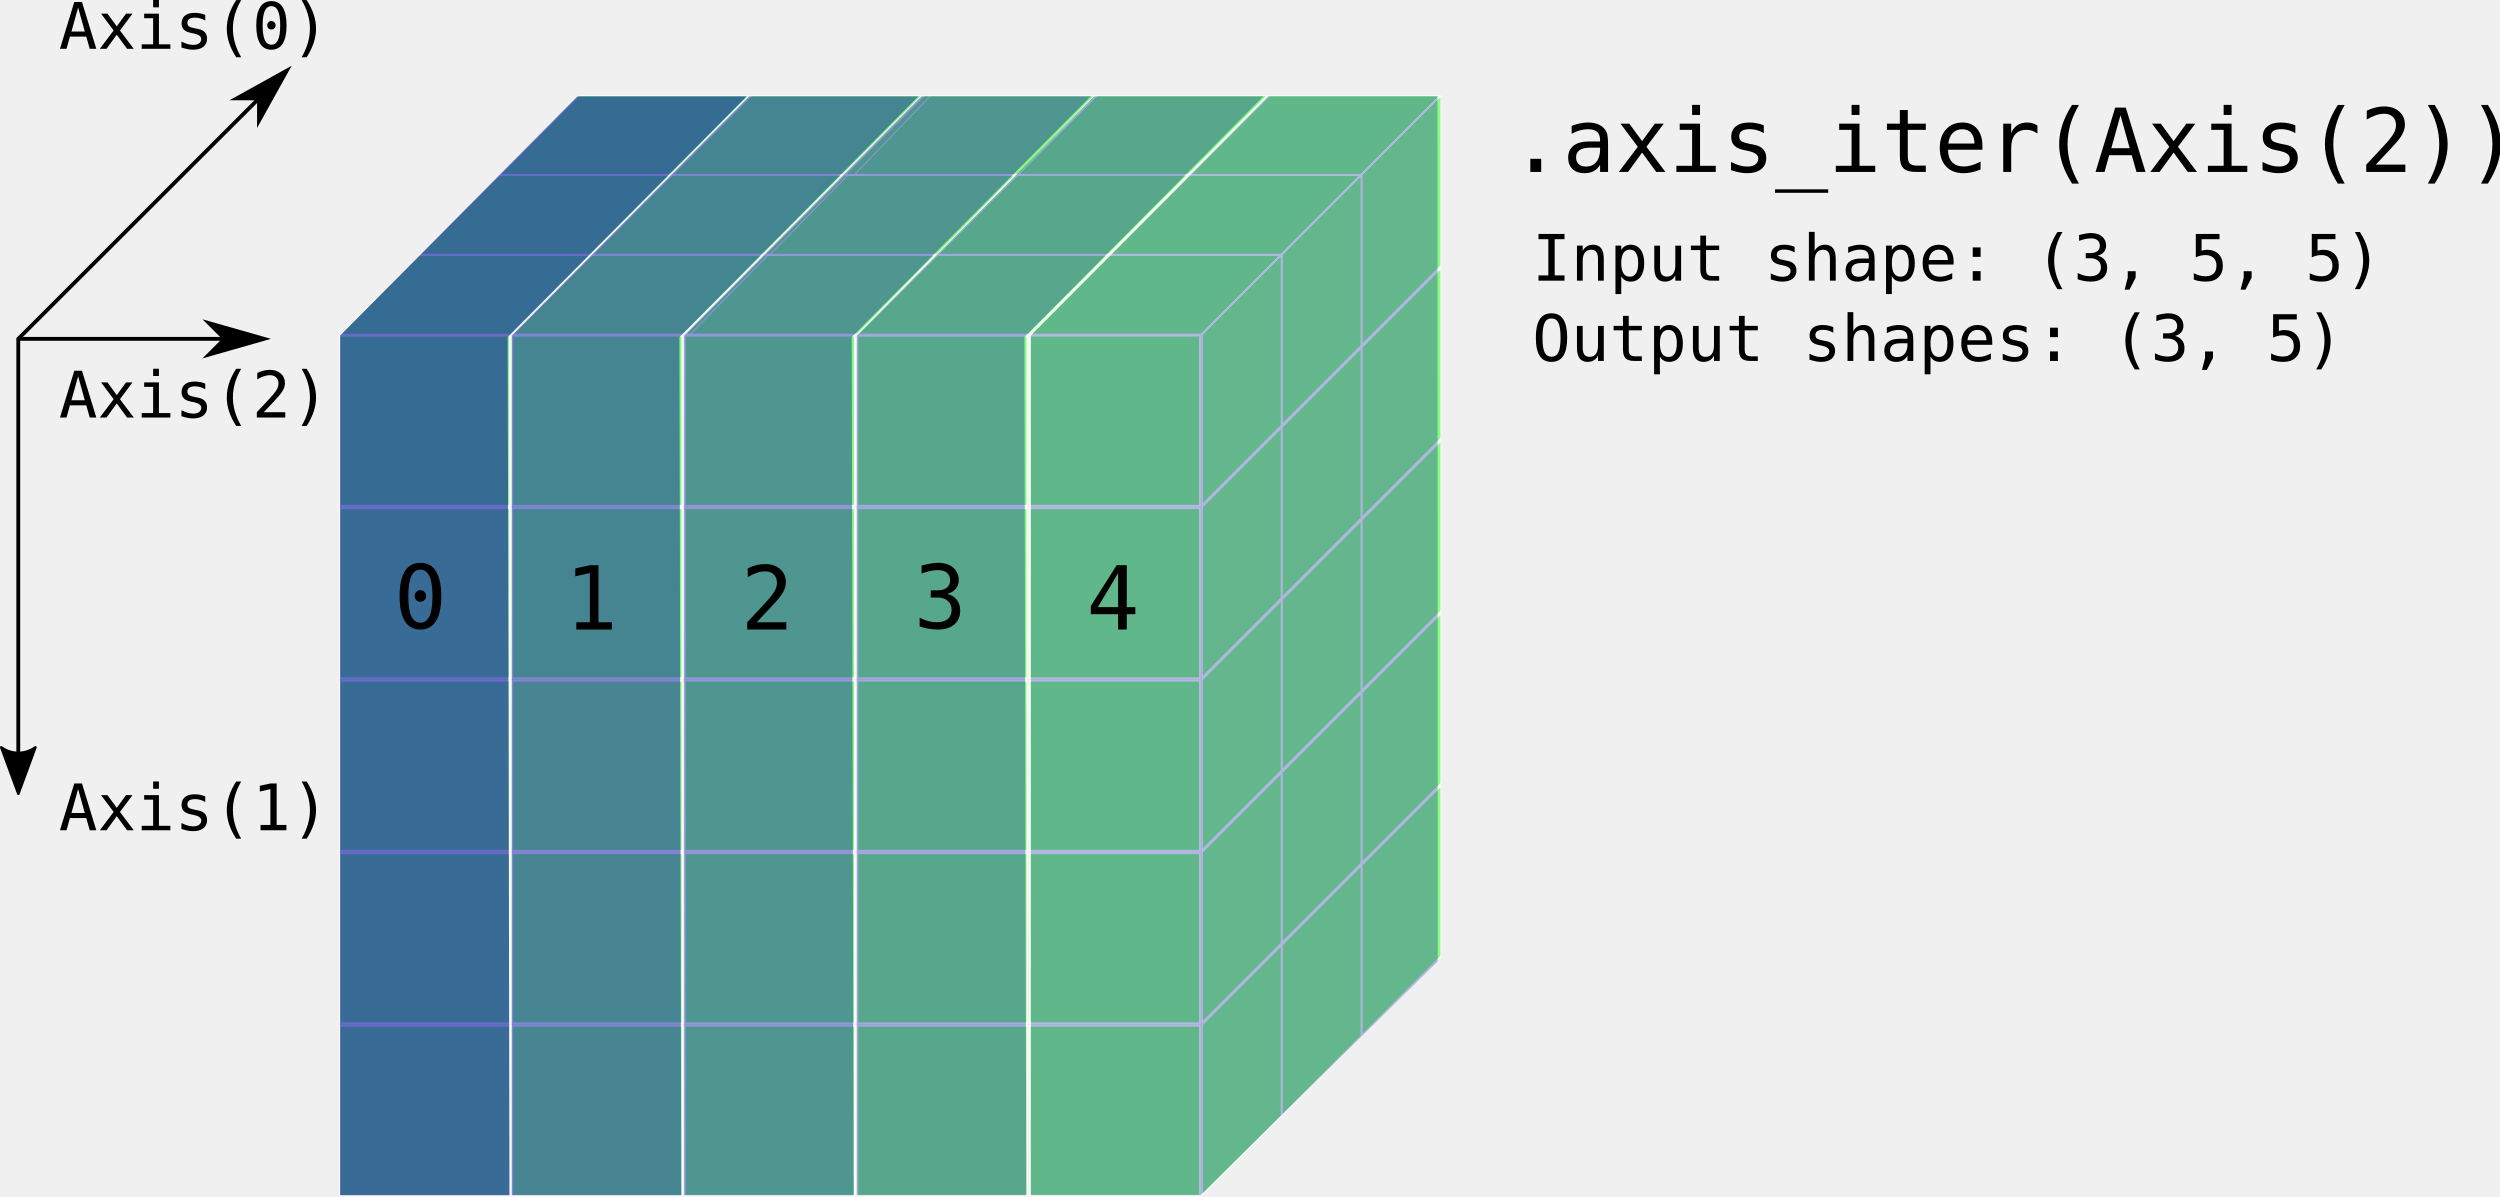
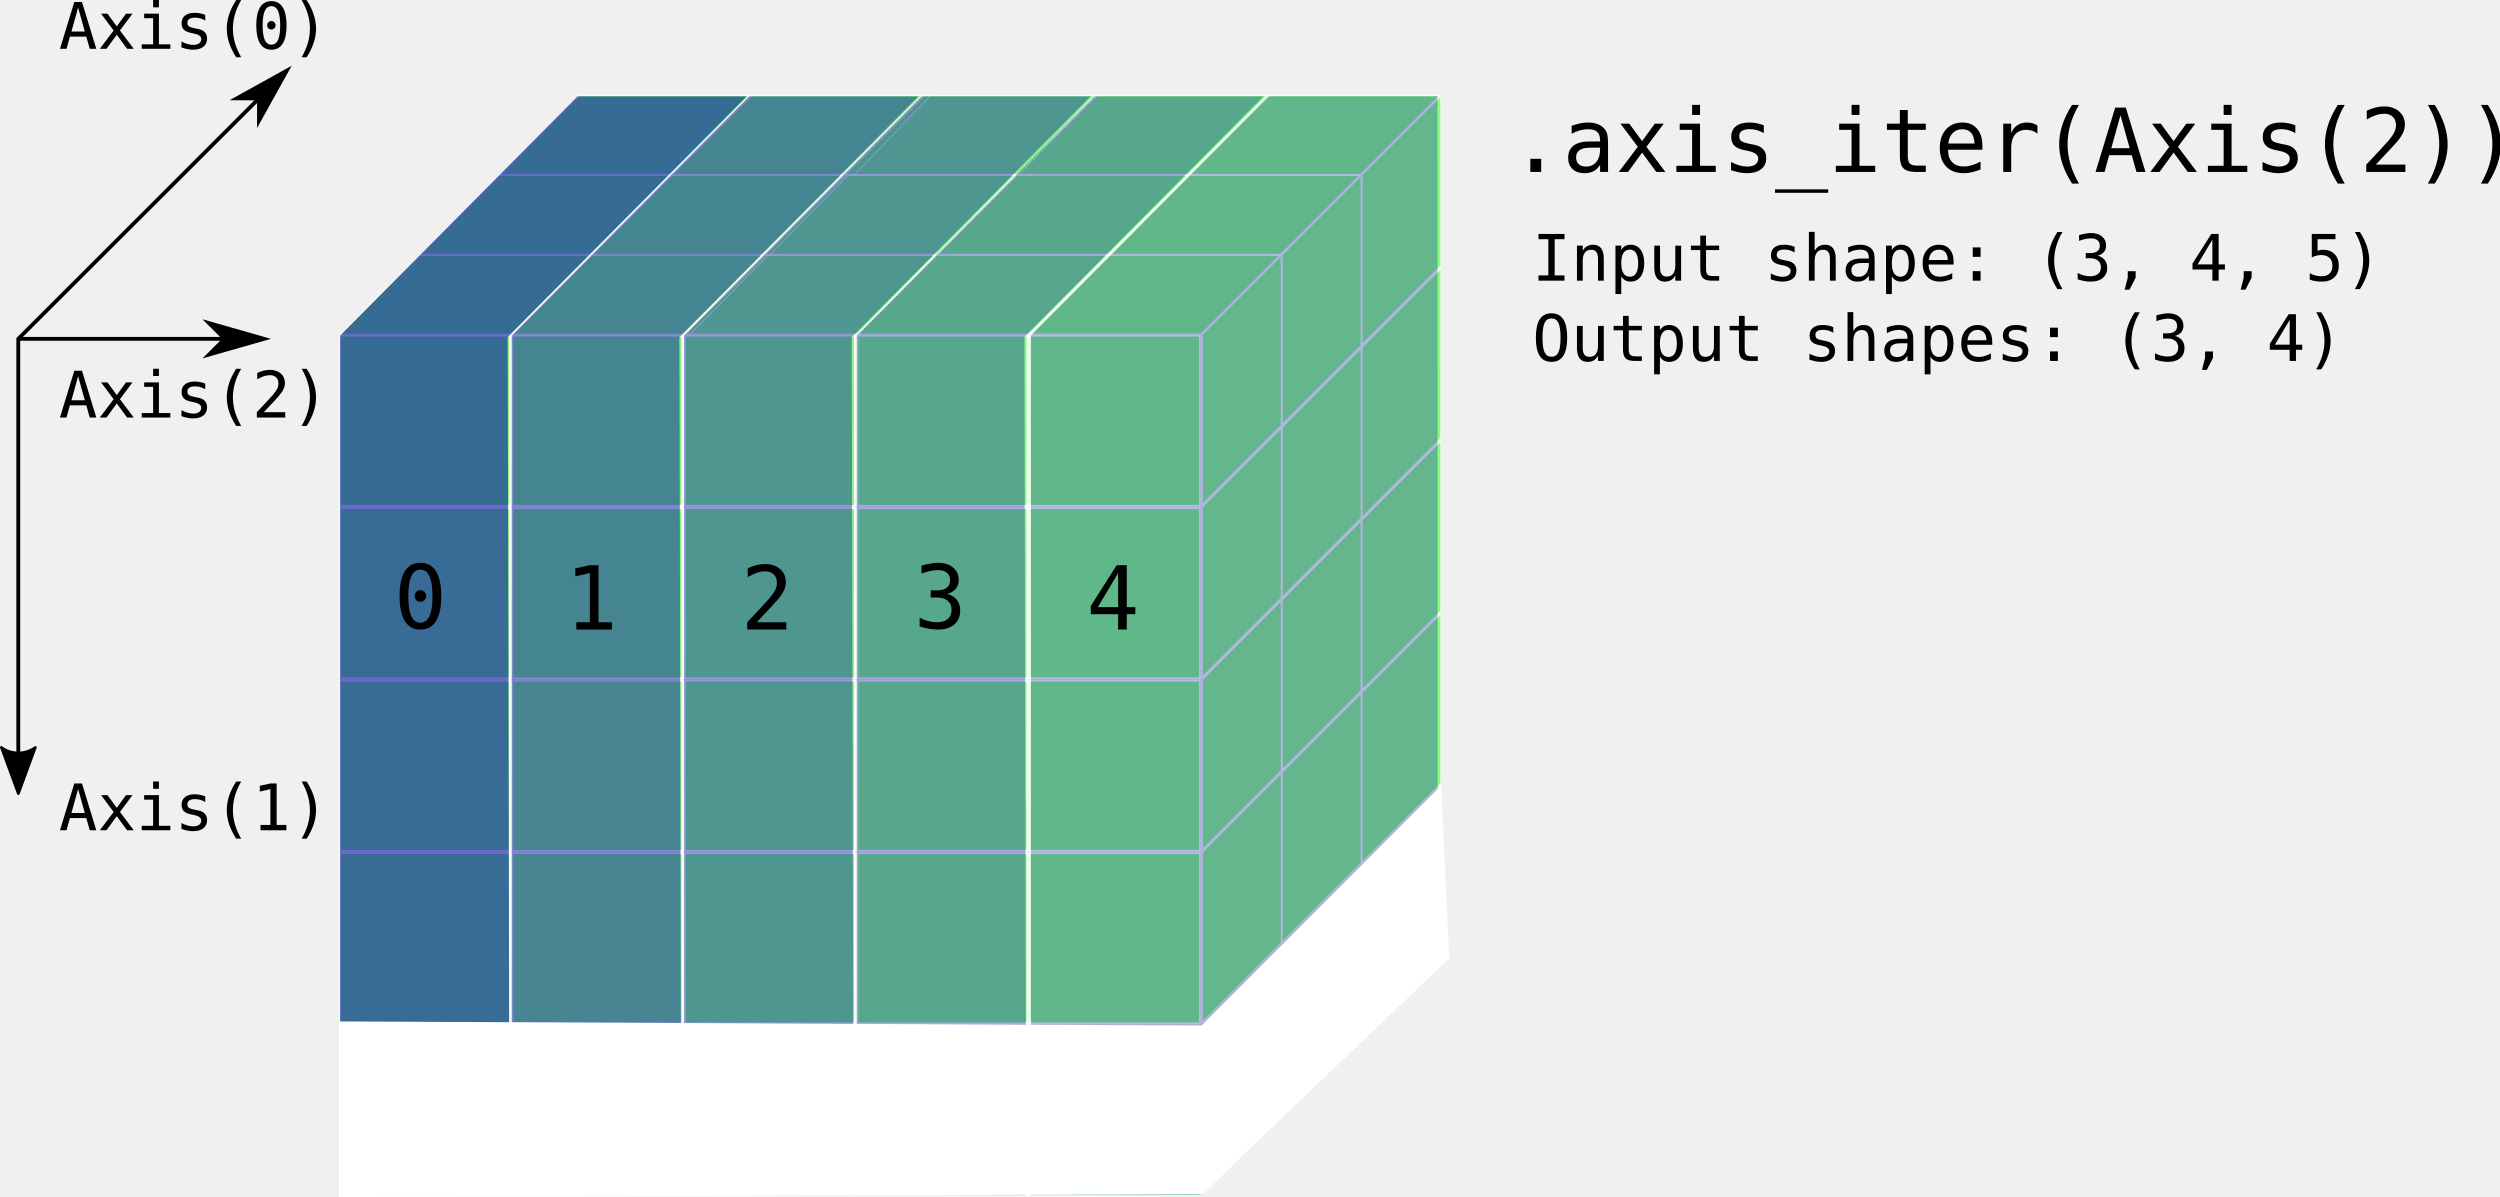
<svg xmlns="http://www.w3.org/2000/svg" xmlns:xlink="http://www.w3.org/1999/xlink" width="274.074mm" height="131.17mm" viewBox="0 0 971.128 464.777" id="svg6730" version="1.1">
  <defs id="defs6732">
    <marker orient="auto" refY="0" refX="0" id="Arrow1Lstart" style="overflow:visible">
      <path id="path5835" d="M 0,0 5,-5 -12.5,0 5,5 0,0 Z" style="fill:#000000;fill-opacity:1;fill-rule:evenodd;stroke:#000000;stroke-width:1pt;stroke-opacity:1" transform="matrix(0.8,0,0,0.8,10,0)" />
    </marker>
    <marker orient="auto" refY="0" refX="0" id="Arrow2Lend" style="overflow:visible">
      <path id="path5856" style="fill:#000000;fill-opacity:1;fill-rule:evenodd;stroke:#000000;stroke-width:0.625;stroke-linejoin:round;stroke-opacity:1" d="M 8.719,4.034 -2.207,0.016 8.719,-4.002 c -1.745,2.372 -1.735,5.617 -6e-7,8.035 z" transform="matrix(-1.1,0,0,-1.1,-1.1,0)" />
    </marker>
    <marker orient="auto" refY="0" refX="0" id="Arrow1Lend" style="overflow:visible">
      <path id="path5838" d="M 0,0 5,-5 -12.5,0 5,5 0,0 Z" style="fill:#000000;fill-opacity:1;fill-rule:evenodd;stroke:#000000;stroke-width:1pt;stroke-opacity:1" transform="matrix(-0.8,0,0,-0.8,-10,0)" />
    </marker>
  </defs>
  <g id="layer1" style="opacity:1" transform="translate(-7.661281,-76.54446)">
    <g transform="matrix(0.6235366,0,0,0.6235366,-818.629,-312.2169)" id="g6649">
      <g id="g7558">
        <path id="path5823" d="m 1503.578,667.725 -167.021,166.848 0,280.187" style="fill:none;fill-rule:evenodd;stroke:#000000;stroke-width:2.4;stroke-linecap:butt;stroke-linejoin:miter;stroke-miterlimit:4;stroke-dasharray:none;stroke-opacity:1;marker-start:url(#Arrow1Lstart);marker-end:url(#Arrow2Lend)" />
        <path id="path5825" d="m 1336.557,834.573 152.735,0" style="fill:none;fill-rule:evenodd;stroke:#000000;stroke-width:2.4;stroke-linecap:butt;stroke-linejoin:miter;stroke-miterlimit:4;stroke-dasharray:none;stroke-opacity:1;marker-end:url(#Arrow1Lend)" />
      </g>
    </g>
    <rect style="opacity:1;fill:#86fc7f;fill-opacity:1;fill-rule:nonzero;stroke:#ffffff;stroke-width:0.624;stroke-linejoin:miter;stroke-miterlimit:4;stroke-dasharray:none;stroke-opacity:1" id="rect3343-3" width="66.007" height="66.007" x="139.709" y="206.986" ry="0" />
    <rect ry="0" y="273.99" x="139.709" height="66.007" width="66.007" id="use4168-53" style="opacity:0.95;fill:#86fc7f;fill-opacity:1;fill-rule:nonzero;stroke:#ffffff;stroke-width:0.624;stroke-linejoin:miter;stroke-miterlimit:4;stroke-dasharray:none;stroke-opacity:1" />
    <rect ry="0" y="340.994" x="139.709" height="66.007" width="66.007" id="use4170-75" style="opacity:0.95;fill:#86fc7f;fill-opacity:1;fill-rule:nonzero;stroke:#ffffff;stroke-width:0.624;stroke-linejoin:miter;stroke-miterlimit:4;stroke-dasharray:none;stroke-opacity:1" />
    <rect ry="0" y="407.999" x="139.709" height="66.007" width="66.007" id="use4172-66" style="opacity:0.95;fill:#86fc7f;fill-opacity:1;fill-rule:nonzero;stroke:#ffffff;stroke-width:0.624;stroke-linejoin:miter;stroke-miterlimit:4;stroke-dasharray:none;stroke-opacity:1" />
    <rect ry="0" y="475.003" x="139.709" height="66.007" width="66.007" id="use4174-43" style="opacity:0.95;fill:#86fc7f;fill-opacity:1;fill-rule:nonzero;stroke:#ffffff;stroke-width:0.624;stroke-linejoin:miter;stroke-miterlimit:4;stroke-dasharray:none;stroke-opacity:1" />
    <rect ry="0" y="206.986" x="206.713" height="66.007" width="66.007" id="use4176-4" style="opacity:1;fill:#86fc7f;fill-opacity:1;fill-rule:nonzero;stroke:#ffffff;stroke-width:0.624;stroke-linejoin:miter;stroke-miterlimit:4;stroke-dasharray:none;stroke-opacity:1" />
    <rect ry="0" y="273.99" x="206.713" height="66.007" width="66.007" id="use4178-4" style="opacity:1;fill:#86fc7f;fill-opacity:1;fill-rule:nonzero;stroke:#ffffff;stroke-width:0.624;stroke-linejoin:miter;stroke-miterlimit:4;stroke-dasharray:none;stroke-opacity:1" />
    <rect ry="0" y="340.994" x="206.713" height="66.007" width="66.007" id="use4180-85" style="opacity:0.95;fill:#86fc7f;fill-opacity:1;fill-rule:nonzero;stroke:#ffffff;stroke-width:0.624;stroke-linejoin:miter;stroke-miterlimit:4;stroke-dasharray:none;stroke-opacity:1" />
    <rect ry="0" y="407.999" x="206.713" height="66.007" width="66.007" id="use4182-70" style="opacity:0.95;fill:#86fc7f;fill-opacity:1;fill-rule:nonzero;stroke:#ffffff;stroke-width:0.624;stroke-linejoin:miter;stroke-miterlimit:4;stroke-dasharray:none;stroke-opacity:1" />
    <rect ry="0" y="475.003" x="206.713" height="66.007" width="66.007" id="use4184-66" style="opacity:0.95;fill:#86fc7f;fill-opacity:1;fill-rule:nonzero;stroke:#ffffff;stroke-width:0.624;stroke-linejoin:miter;stroke-miterlimit:4;stroke-dasharray:none;stroke-opacity:1" />
    <use x="0" y="0" xlink:href="#rect3343-3" transform="translate(134.0085,1.5500546e-7)" id="use4186-1" width="100%" height="100%" />
    <use x="0" y="0" xlink:href="#rect3343-3" transform="translate(134.0085,67.00426)" id="use4188-7" width="100%" height="100%" />
    <use x="0" y="0" xlink:href="#rect3343-3" transform="translate(134.0085,134.0085)" id="use4190-6" width="100%" height="100%" />
    <use x="0" y="0" xlink:href="#rect3343-3" transform="translate(268.017,67.00426)" id="use4208-6" width="100%" height="100%" />
    <use x="0" y="0" xlink:href="#rect3343-3" transform="translate(268.017,201.0128)" id="use4212-8" width="100%" height="100%" />
    <use x="0" y="0" xlink:href="#rect3343-3" transform="translate(268.017,268.017)" id="use4214-9" width="100%" height="100%" />
    <g id="g4293-7-8" transform="matrix(0.6235366,0,0,0.6235366,546.7366,101.8942)">
      <g id="g5410-3" transform="matrix(0.4631294,-0.4631294,0,1.000596,-151.1427,-102.5232)">
        <rect style="opacity:0.95;fill:#86fc7f;fill-opacity:1;fill-rule:nonzero;stroke:#ffffff;stroke-width:1;stroke-linejoin:miter;stroke-miterlimit:4;stroke-dasharray:none;stroke-opacity:1" id="rect3343-43-8" width="105.858" height="105.858" x="77.02" y="305.61" ry="0" />
        <use x="0" y="0" xlink:href="#rect3343-43-8" transform="translate(0,107.4584)" id="use4168-5-4" width="100%" height="100%" />
        <use x="0" y="0" xlink:href="#rect3343-43-8" transform="translate(0,214.9168)" id="use4170-64-7" width="100%" height="100%" />
        <use x="0" y="0" xlink:href="#rect3343-43-8" transform="translate(0,322.3753)" id="use4172-6-1" width="100%" height="100%" />
        <use x="0" y="0" xlink:href="#rect3343-43-8" transform="translate(0,429.8337)" id="use4174-2-1" width="100%" height="100%" />
        <use x="0" y="0" xlink:href="#rect3343-43-8" transform="translate(107.4584,0)" id="use4176-7-2" width="100%" height="100%" />
        <use x="0" y="0" xlink:href="#rect3343-43-8" transform="translate(107.4584,107.4584)" id="use4178-0-1" width="100%" height="100%" />
        <use x="0" y="0" xlink:href="#rect3343-43-8" transform="translate(107.4584,214.9168)" id="use4180-8-6" width="100%" height="100%" />
        <use x="0" y="0" xlink:href="#rect3343-43-8" transform="translate(107.4584,322.3753)" id="use4182-1-1" width="100%" height="100%" />
        <use x="0" y="0" xlink:href="#rect3343-43-8" transform="translate(107.4584,429.8337)" id="use4184-9-4" width="100%" height="100%" />
        <use x="0" y="0" xlink:href="#rect3343-43-8" transform="translate(214.9168,0)" id="use4186-2-2" width="100%" height="100%" />
        <use x="0" y="0" xlink:href="#rect3343-43-8" transform="translate(214.9168,107.4584)" id="use4188-26-7" width="100%" height="100%" />
        <use x="0" y="0" xlink:href="#rect3343-43-8" transform="translate(214.9168,214.9168)" id="use4190-1-5" width="100%" height="100%" />
        <use x="0" y="0" xlink:href="#rect3343-43-8" transform="translate(214.9168,322.3753)" id="use4192-2-1" width="100%" height="100%" />
        <use x="0" y="0" xlink:href="#rect3343-43-8" transform="translate(214.9168,429.8337)" id="use4194-6-3" width="100%" height="100%" />
      </g>
    </g>
    <rect style="opacity:1;fill:#86fc7f;fill-opacity:1;fill-rule:nonzero;stroke:#ffffff;stroke-width:0.505;stroke-linejoin:miter;stroke-miterlimit:4;stroke-dasharray:none;stroke-opacity:1" id="rect3343-7-3" width="66.046" height="43.232" x="346.332" y="160.811" ry="0" transform="matrix(1,0,-0.7071068,0.7071068,0,0)" />
    <use x="0" y="0" xlink:href="#rect3343-7-3" transform="translate(-31.03164,31.03164)" id="use4168-4-9" width="100%" height="100%" />
    <use x="0" y="0" xlink:href="#rect3343-7-3" transform="translate(-62.06329,62.06329)" id="use4170-7-2" width="100%" height="100%" />
    <use x="0" y="0" xlink:href="#rect3343-7-3" transform="translate(67.04419,1.5500546e-7)" id="use4176-75-4" width="100%" height="100%" />
    <use x="0" y="0" xlink:href="#rect3343-7-3" transform="translate(36.01254,31.03164)" id="use4178-6-1" width="100%" height="100%" />
    <use x="0" y="0" xlink:href="#rect3343-7-3" transform="translate(4.980897,62.06329)" id="use4180-0-8" width="100%" height="100%" />
    <use x="0" y="0" xlink:href="#rect3343-7-3" transform="translate(201.1326,1.5500546e-7)" id="use4196-0-5" width="100%" height="100%" />
    <use x="0" y="0" xlink:href="#rect3343-7-3" transform="translate(268.1767,1.5500546e-7)" id="use4206-5-1" width="100%" height="100%" />
    <use x="0" y="0" xlink:href="#rect3343-7-3" transform="translate(237.1451,31.03164)" id="use4208-2-6" width="100%" height="100%" />
    <use x="0" y="0" xlink:href="#rect3343-7-3" transform="translate(206.1135,62.06329)" id="use4210-2-2" width="100%" height="100%" />
    <use x="0" y="0" xlink:href="#rect3343-7-3" transform="translate(134.0884,1.5500546e-7)" id="use4186-22-7" width="100%" height="100%" />
    <use x="0" y="0" xlink:href="#rect3343-7-3" transform="translate(103.0567,31.03164)" id="use4188-1-7" width="100%" height="100%" style="opacity:1" />
    <use x="0" y="0" xlink:href="#rect3343-7-3" transform="translate(72.02508,62.06329)" id="use4190-7-7" width="100%" height="100%" />
    <use x="0" y="0" xlink:href="#rect3343-3" transform="translate(134.0085,201.0128)" id="use4192-0" width="100%" height="100%" />
    <use x="0" y="0" xlink:href="#rect3343-3" transform="translate(134.0085,268.017)" id="use4194-9" width="100%" height="100%" />
    <use x="0" y="0" xlink:href="#rect3343-3" transform="translate(201.0128,1.5500546e-7)" id="use4196-08" width="100%" height="100%" />
    <use x="0" y="0" xlink:href="#rect3343-3" transform="translate(201.0128,67.00426)" id="use4198-7" width="100%" height="100%" />
    <use x="0" y="0" xlink:href="#rect3343-3" transform="translate(201.0128,134.0085)" id="use4200-70" width="100%" height="100%" />
    <use x="0" y="0" xlink:href="#rect3343-3" transform="translate(201.0128,201.0128)" id="use4202-9" width="100%" height="100%" />
    <use x="0" y="0" xlink:href="#rect3343-3" transform="translate(201.0128,268.017)" id="use4204-4" width="100%" height="100%" />
    <use x="0" y="0" xlink:href="#rect3343-3" transform="translate(268.017,1.5500546e-7)" id="use4206-1" width="100%" height="100%" />
    <use x="0" y="0" xlink:href="#rect3343-3" transform="translate(268.017,134.0085)" id="use4210-9" width="100%" height="100%" />
    <use x="0" y="0" xlink:href="#rect3343-7-3" transform="translate(170.1009,31.03164)" id="use4198-6-8" width="100%" height="100%" />
    <use x="0" y="0" xlink:href="#rect3343-7-3" transform="translate(139.0693,62.06329)" id="use4200-0-6" width="100%" height="100%" />
    <use x="0" y="0" xlink:href="#rect3343-7-3" transform="matrix(0.963343,0,0,1.000335,145.0473,-0.04319074)" id="use4186-22-7-3" width="100%" height="100%" style="opacity:1" />
    <use x="0" y="0" xlink:href="#rect3343-7-3" transform="matrix(0.9816712,0,0,1.000167,108.5363,31.01015)" id="use4188-1-7-2" width="100%" height="100%" style="opacity:1" />
    <use x="0" y="0" xlink:href="#rect3343-7-3" transform="matrix(0.9816712,0,0,1.000167,77.50462,62.04179)" id="use4190-7-7-9" width="100%" height="100%" style="opacity:1" />
    <text xml:space="preserve" style="font-style:normal;font-variant:normal;font-weight:normal;font-stretch:normal;font-size:24.941px;line-height:125%;font-family:'DejaVu Sans Mono';-inkscape-font-specification:'DejaVu Sans Mono, Normal';text-align:start;letter-spacing:0px;word-spacing:0px;writing-mode:lr-tb;text-anchor:start;fill:#000000;fill-opacity:1;stroke:none;stroke-width:1px;stroke-linecap:butt;stroke-linejoin:miter;stroke-opacity:1" x="30.505" y="95.494" id="text8526">
      <tspan id="tspan8528" x="30.505" y="95.494">Axis(0)</tspan>
    </text>
    <text xml:space="preserve" style="font-style:normal;font-variant:normal;font-weight:normal;font-stretch:normal;font-size:24.941px;line-height:125%;font-family:'DejaVu Sans Mono';-inkscape-font-specification:'DejaVu Sans Mono, Normal';text-align:start;letter-spacing:0px;word-spacing:0px;writing-mode:lr-tb;text-anchor:start;opacity:1;fill:#000000;fill-opacity:1;stroke:none;stroke-width:1px;stroke-linecap:butt;stroke-linejoin:miter;stroke-opacity:1" x="30.505" y="399.059" id="text8526-3">
      <tspan x="30.505" y="399.059" id="tspan8558">Axis(1)</tspan>
    </text>
    <text xml:space="preserve" style="font-style:normal;font-variant:normal;font-weight:normal;font-stretch:normal;font-size:24.941px;line-height:125%;font-family:'DejaVu Sans Mono';-inkscape-font-specification:'DejaVu Sans Mono, Normal';text-align:start;letter-spacing:0px;word-spacing:0px;writing-mode:lr-tb;text-anchor:start;opacity:1;fill:#000000;fill-opacity:1;stroke:none;stroke-width:1px;stroke-linecap:butt;stroke-linejoin:miter;stroke-opacity:1" x="30.505" y="238.721" id="text8526-4">
      <tspan id="tspan8528-5" x="30.505" y="238.721">Axis(2)</tspan>
    </text>
    <text xml:space="preserve" style="font-style:normal;font-variant:normal;font-weight:normal;font-stretch:normal;font-size:34.295px;line-height:125%;font-family:'DejaVu Sans Mono';-inkscape-font-specification:'DejaVu Sans Mono, Normal';text-align:start;letter-spacing:0px;word-spacing:0px;writing-mode:lr-tb;text-anchor:start;fill:#000000;fill-opacity:1;stroke:none;stroke-width:1px;stroke-linecap:butt;stroke-linejoin:miter;stroke-opacity:1" x="593.931" y="143.339" id="text8570">
      <tspan x="593.931" y="143.339" id="tspan8614">.axis_iter(Axis(2))</tspan>
    </text>
    <text xml:space="preserve" style="font-style:normal;font-variant:normal;font-weight:normal;font-stretch:normal;font-size:24.941px;line-height:125%;font-family:'DejaVu Sans Mono';-inkscape-font-specification:'DejaVu Sans Mono, Normal';text-align:start;letter-spacing:0px;word-spacing:0px;writing-mode:lr-tb;text-anchor:start;opacity:1;fill:#000000;fill-opacity:1;stroke:none;stroke-width:1px;stroke-linecap:butt;stroke-linejoin:miter;stroke-opacity:1" x="602.843" y="185.579" id="text8570-4">
-       <tspan x="602.843" y="185.579" id="tspan8614-6">Input shape: (3, 5, 5)</tspan>
-       <tspan x="602.843" y="216.756" id="tspan8640">Output shapes: (3, 5)</tspan>
+       <tspan x="602.843" y="185.579" id="tspan8614-6">Input shape: (3, 4, 5)</tspan>
+       <tspan x="602.843" y="216.756" id="tspan8640">Output shapes: (3, 4)</tspan>
    </text>
    <path style="opacity:0.596;fill:#000aa3;fill-opacity:1;fill-rule:evenodd;stroke:none;stroke-width:1px;stroke-linecap:butt;stroke-linejoin:miter;stroke-opacity:1" d="m 139.757,540.856 65.833,0 -0.714,-333.35 92.811,-93.526 -65.711,0 -92.22,92.934 z" id="path6813" />
    <path style="opacity:0.596;fill:#000aa3;fill-opacity:0.824;fill-rule:evenodd;stroke:none;stroke-width:1px;stroke-linecap:butt;stroke-linejoin:miter;stroke-opacity:1" d="m 206.471,540.856 65.833,0 -0.714,-333.35 92.811,-93.526 -65.711,0 -92.22,92.934 z" id="path6813-0" />
    <path style="opacity:0.596;fill:#000aa3;fill-opacity:0.706;fill-rule:evenodd;stroke:none;stroke-width:1px;stroke-linecap:butt;stroke-linejoin:miter;stroke-opacity:1" d="m 273.4,540.856 65.833,0 -0.714,-333.35 92.811,-93.526 -65.711,0 -92.22,92.934 z" id="path6813-1" />
    <path style="opacity:0.596;fill:#000aa3;fill-opacity:0.588;fill-rule:evenodd;stroke:none;stroke-width:1px;stroke-linecap:butt;stroke-linejoin:miter;stroke-opacity:1" d="m 340.471,540.856 65.833,0 -0.714,-333.35 92.811,-93.526 -65.711,0 -92.22,92.934 z" id="path6813-5" />
    <path style="opacity:0.596;fill:#000aa3;fill-opacity:0.471;fill-rule:evenodd;stroke:none;stroke-width:1px;stroke-linecap:butt;stroke-linejoin:miter;stroke-opacity:1" d="m 408.114,540.856 65.833,0 92.22,-90.914 -0.123,-335.962 -65.711,0 -92.22,92.934 z" id="path6813-55" />
    <g id="g6937" transform="translate(0,-228.2945)">
      <text id="text8570-2" y="548.91" x="160.65" style="font-style:normal;font-variant:normal;font-weight:normal;font-stretch:normal;font-size:34.295px;line-height:125%;font-family:'DejaVu Sans Mono';-inkscape-font-specification:'DejaVu Sans Mono, Normal';text-align:start;letter-spacing:0px;word-spacing:0px;writing-mode:lr-tb;text-anchor:start;opacity:1;fill:#000000;fill-opacity:1;stroke:none;stroke-width:1px;stroke-linecap:butt;stroke-linejoin:miter;stroke-opacity:1" xml:space="preserve">
        <tspan id="tspan8614-69" y="548.91" x="160.65">0</tspan>
      </text>
      <text id="text8570-2-7" y="549.396" x="227.021" style="font-style:normal;font-variant:normal;font-weight:normal;font-stretch:normal;font-size:34.295px;line-height:125%;font-family:'DejaVu Sans Mono';-inkscape-font-specification:'DejaVu Sans Mono, Normal';text-align:start;letter-spacing:0px;word-spacing:0px;writing-mode:lr-tb;text-anchor:start;opacity:1;fill:#000000;fill-opacity:1;stroke:none;stroke-width:1px;stroke-linecap:butt;stroke-linejoin:miter;stroke-opacity:1" xml:space="preserve">
        <tspan id="tspan8614-69-9" y="549.396" x="227.021">1</tspan>
      </text>
      <text id="text8570-2-5" y="549.396" x="295.368" style="font-style:normal;font-variant:normal;font-weight:normal;font-stretch:normal;font-size:34.295px;line-height:125%;font-family:'DejaVu Sans Mono';-inkscape-font-specification:'DejaVu Sans Mono, Normal';text-align:start;letter-spacing:0px;word-spacing:0px;writing-mode:lr-tb;text-anchor:start;opacity:1;fill:#000000;fill-opacity:1;stroke:none;stroke-width:1px;stroke-linecap:butt;stroke-linejoin:miter;stroke-opacity:1" xml:space="preserve">
        <tspan id="tspan8614-69-1" y="549.396" x="295.368">2</tspan>
      </text>
      <text id="text8570-2-1" y="548.91" x="362.592" style="font-style:normal;font-variant:normal;font-weight:normal;font-stretch:normal;font-size:34.295px;line-height:125%;font-family:'DejaVu Sans Mono';-inkscape-font-specification:'DejaVu Sans Mono, Normal';text-align:start;letter-spacing:0px;word-spacing:0px;writing-mode:lr-tb;text-anchor:start;opacity:1;fill:#000000;fill-opacity:1;stroke:none;stroke-width:1px;stroke-linecap:butt;stroke-linejoin:miter;stroke-opacity:1" xml:space="preserve">
        <tspan id="tspan8614-69-2" y="548.91" x="362.592">3</tspan>
      </text>
      <text id="text8570-2-2" y="549.396" x="429.683" style="font-style:normal;font-variant:normal;font-weight:normal;font-stretch:normal;font-size:34.295px;line-height:125%;font-family:'DejaVu Sans Mono';-inkscape-font-specification:'DejaVu Sans Mono, Normal';text-align:start;letter-spacing:0px;word-spacing:0px;writing-mode:lr-tb;text-anchor:start;opacity:1;fill:#000000;fill-opacity:1;stroke:none;stroke-width:1px;stroke-linecap:butt;stroke-linejoin:miter;stroke-opacity:1" xml:space="preserve">
        <tspan id="tspan8614-69-8" y="549.396" x="429.683">4</tspan>
      </text>
    </g>
+     <path style="opacity:1;fill:#ffffff;fill-opacity:1;fill-rule:nonzero;stroke:none;stroke-width:1px;stroke-linecap:butt;stroke-linejoin:miter;stroke-opacity:1" d="m 139.349,541.545 335.119,-1.071 96.148,-91.628 -3.158,-67.123 -93.032,93.214 -335.077,-1.62 z" id="path6813-55-3" />
  </g>
</svg>
